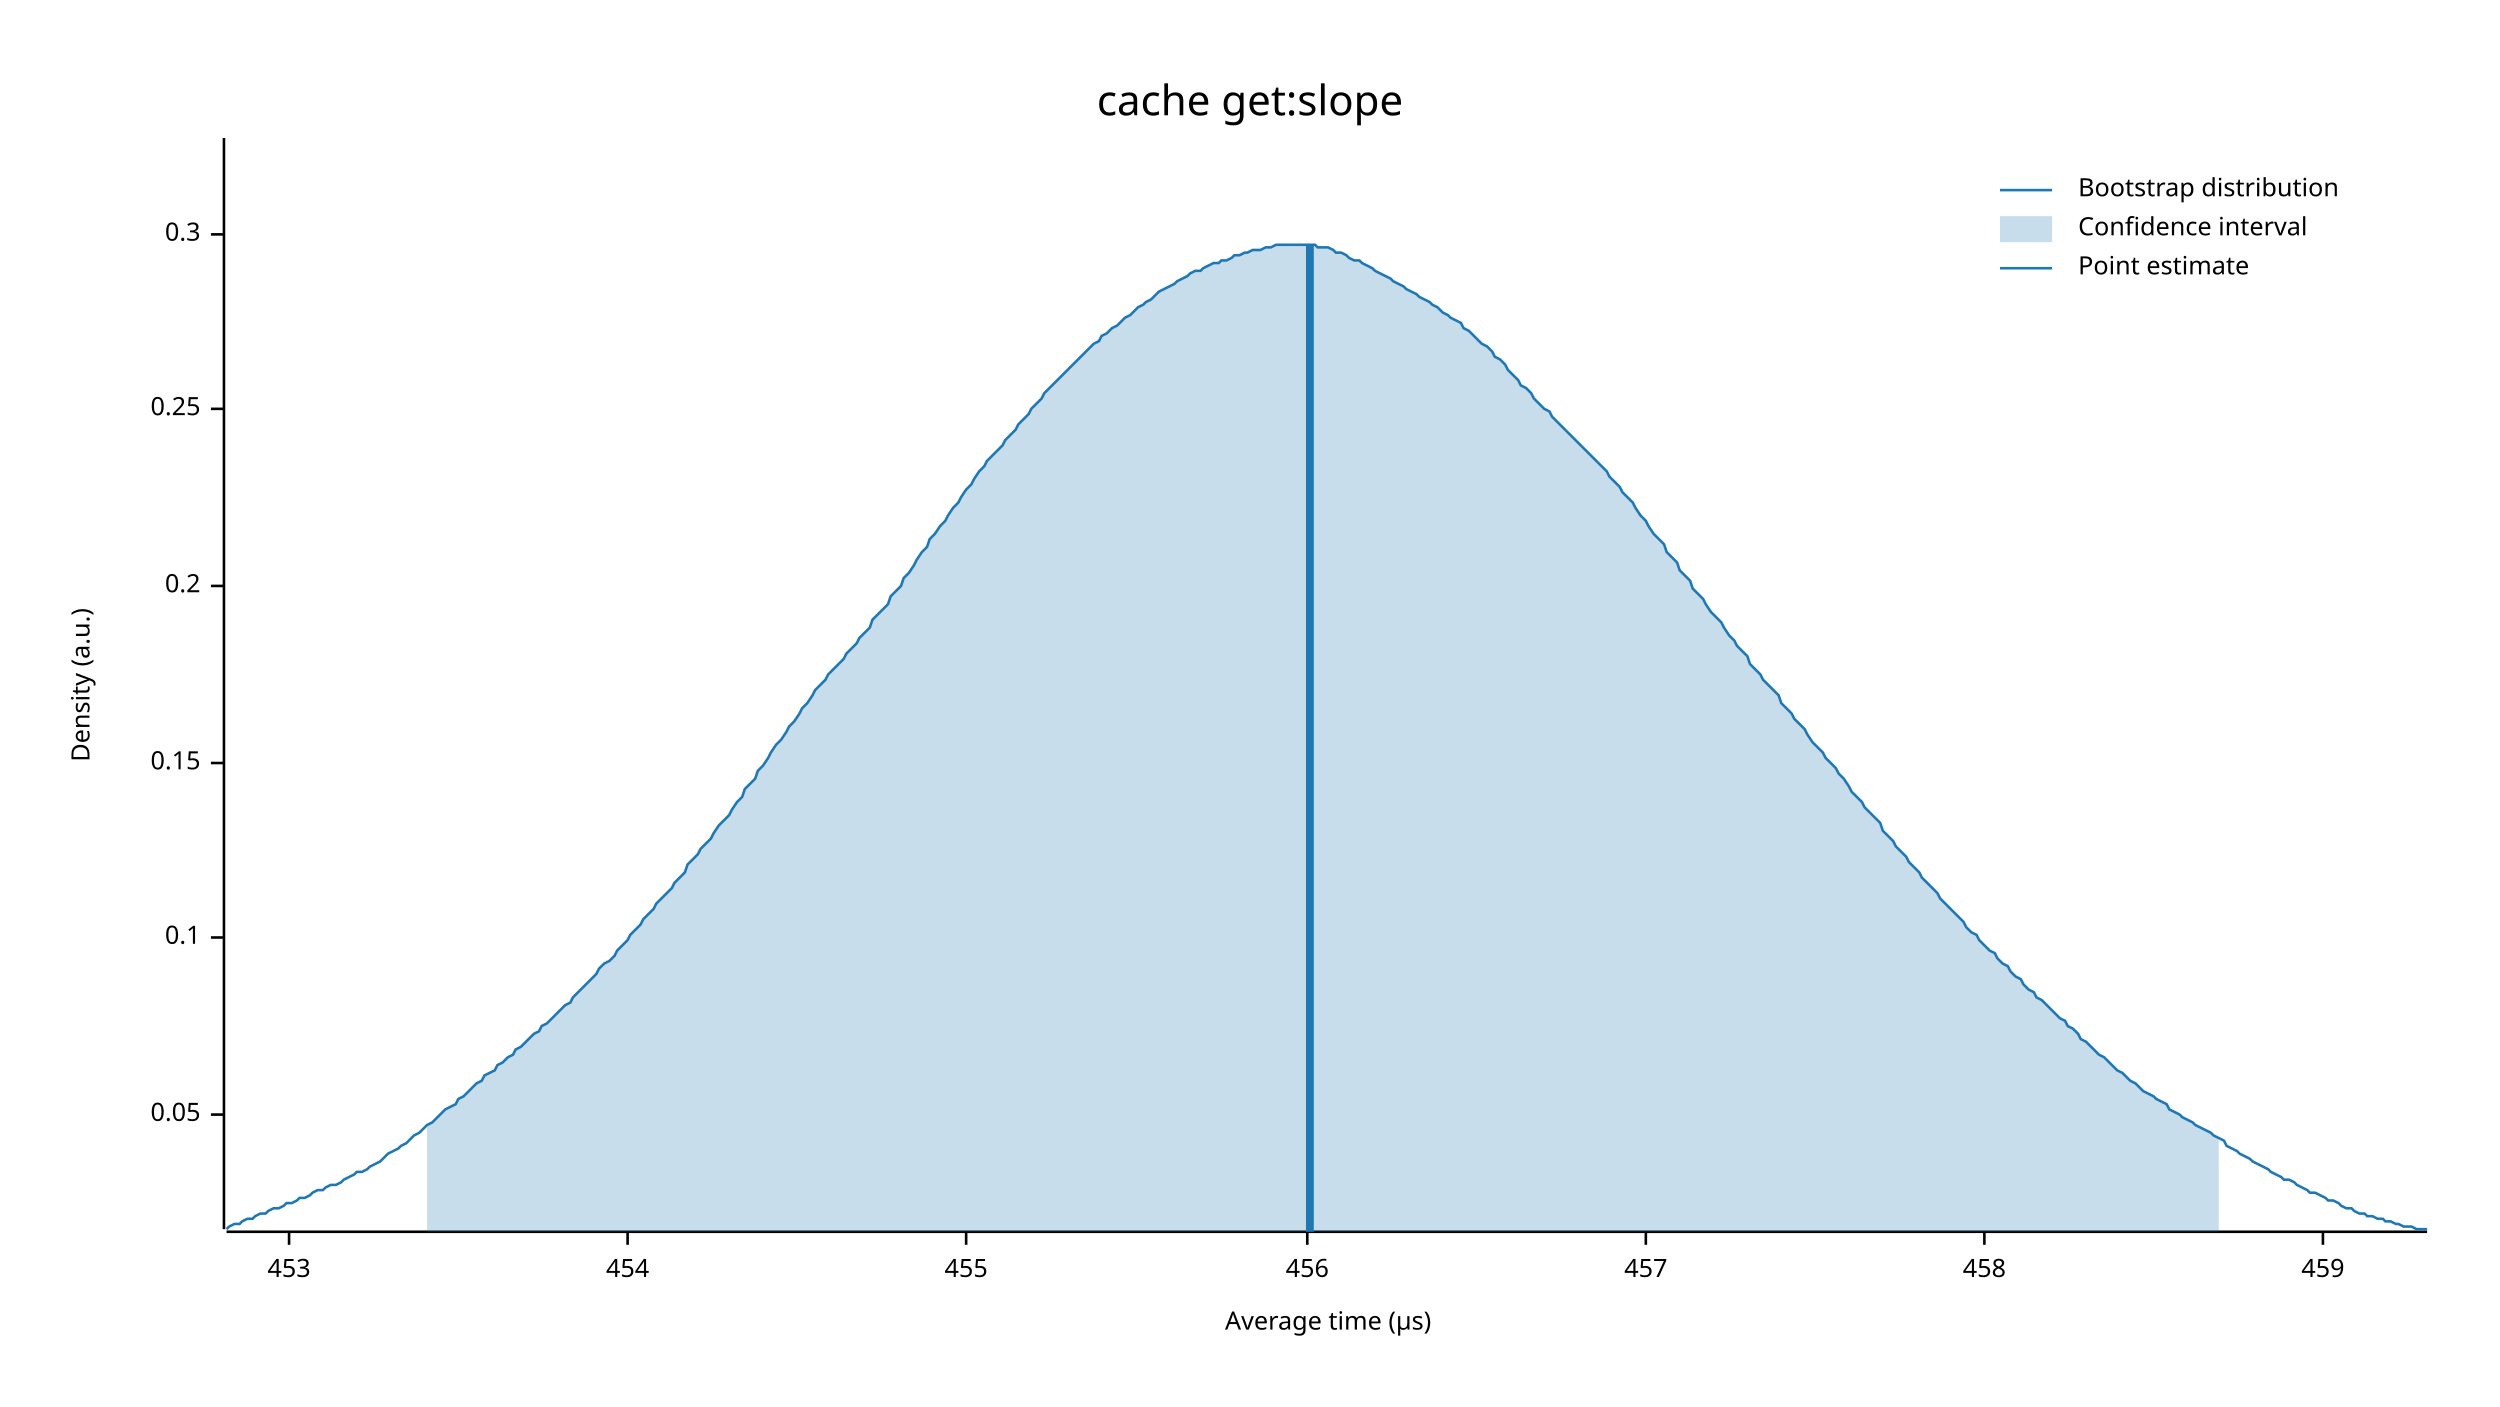
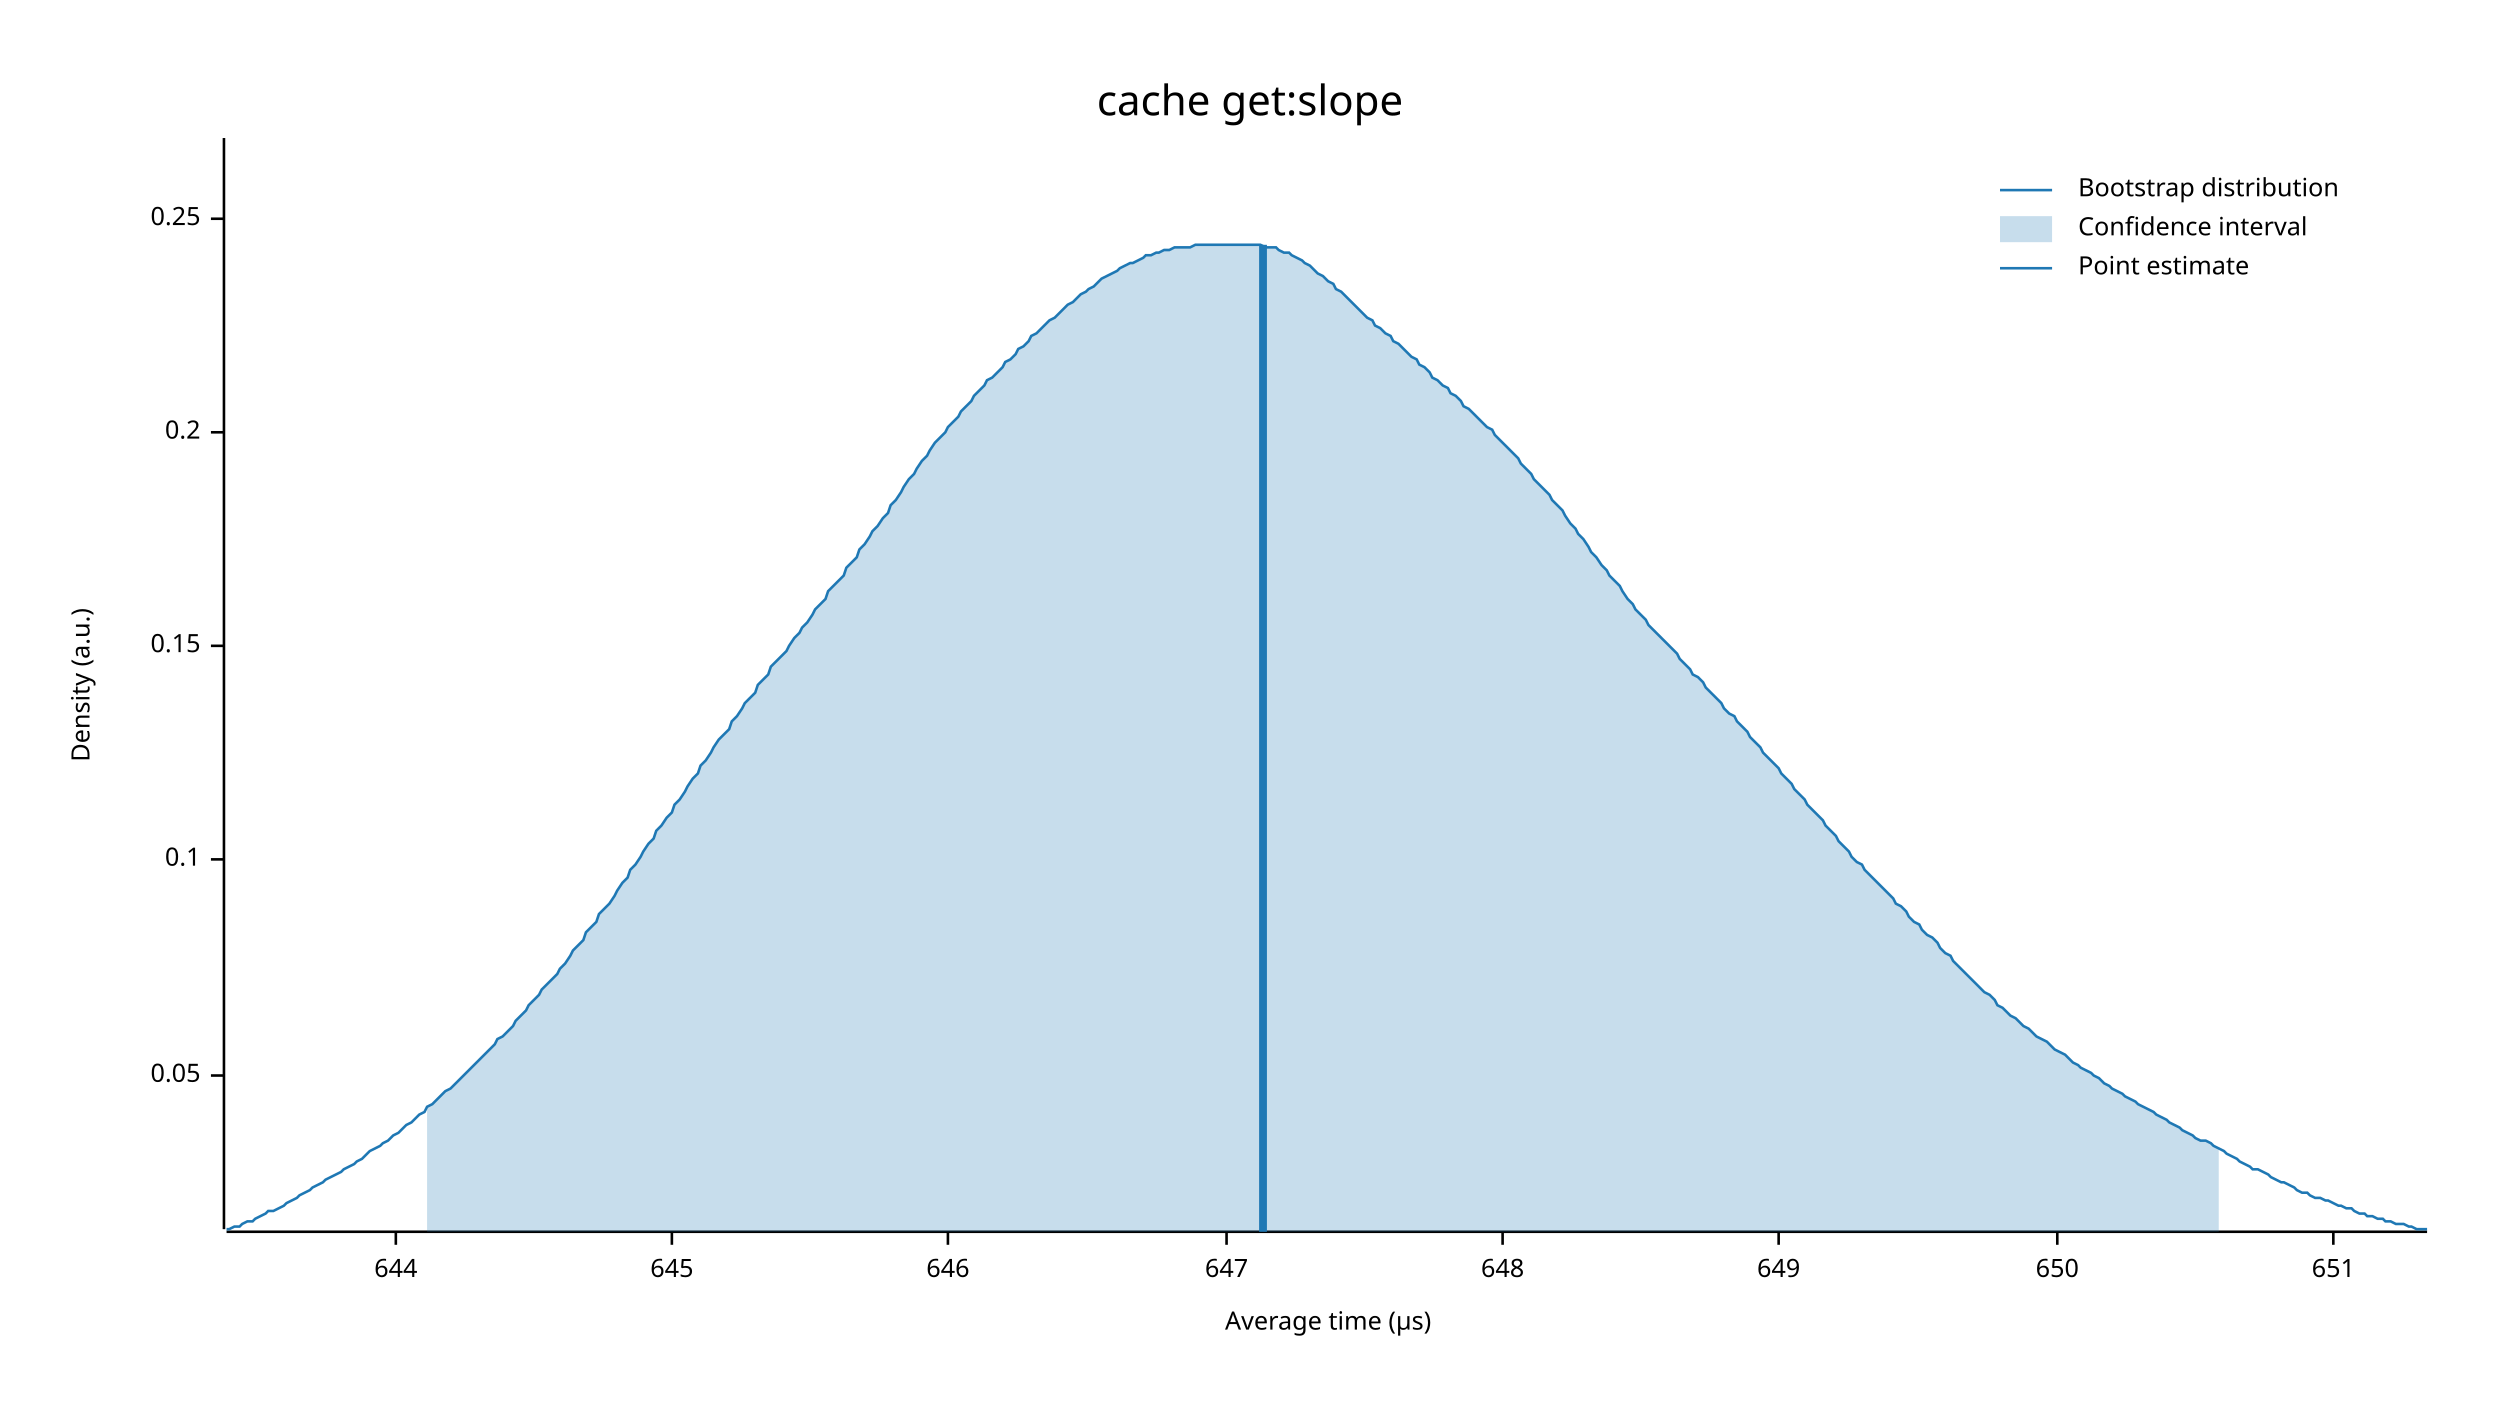
<svg xmlns="http://www.w3.org/2000/svg" width="960" height="540" viewBox="0 0 960 540">
  <text x="480" y="32" dy="0.76em" text-anchor="middle" font-family="sans-serif" font-size="16.129" opacity="1" fill="#000000">
cache get:slope
</text>
  <text x="27" y="263" dy="0.76em" text-anchor="middle" font-family="sans-serif" font-size="9.677" opacity="1" fill="#000000" transform="rotate(270, 27, 263)">
Density (a.u.)
</text>
  <text x="510" y="513" dy="-0.5ex" text-anchor="middle" font-family="sans-serif" font-size="9.677" opacity="1" fill="#000000">
Average time (µs)
</text>
  <polyline fill="none" opacity="1" stroke="#000000" stroke-width="1" points="86,53 86,472 " />
-   <text x="77" y="428" dy="0.5ex" text-anchor="end" font-family="sans-serif" font-size="9.677" opacity="1" fill="#000000">
+   <text x="77" y="413" dy="0.5ex" text-anchor="end" font-family="sans-serif" font-size="9.677" opacity="1" fill="#000000">
0.05
</text>
-   <polyline fill="none" opacity="1" stroke="#000000" stroke-width="1" points="81,428 86,428 " />
-   <text x="77" y="360" dy="0.5ex" text-anchor="end" font-family="sans-serif" font-size="9.677" opacity="1" fill="#000000">
+   <polyline fill="none" opacity="1" stroke="#000000" stroke-width="1" points="81,413 86,413 " />
+   <text x="77" y="330" dy="0.5ex" text-anchor="end" font-family="sans-serif" font-size="9.677" opacity="1" fill="#000000">
0.1
</text>
-   <polyline fill="none" opacity="1" stroke="#000000" stroke-width="1" points="81,360 86,360 " />
-   <text x="77" y="293" dy="0.5ex" text-anchor="end" font-family="sans-serif" font-size="9.677" opacity="1" fill="#000000">
+   <polyline fill="none" opacity="1" stroke="#000000" stroke-width="1" points="81,330 86,330 " />
+   <text x="77" y="248" dy="0.5ex" text-anchor="end" font-family="sans-serif" font-size="9.677" opacity="1" fill="#000000">
0.15
</text>
-   <polyline fill="none" opacity="1" stroke="#000000" stroke-width="1" points="81,293 86,293 " />
-   <text x="77" y="225" dy="0.5ex" text-anchor="end" font-family="sans-serif" font-size="9.677" opacity="1" fill="#000000">
+   <polyline fill="none" opacity="1" stroke="#000000" stroke-width="1" points="81,248 86,248 " />
+   <text x="77" y="166" dy="0.5ex" text-anchor="end" font-family="sans-serif" font-size="9.677" opacity="1" fill="#000000">
0.2
</text>
-   <polyline fill="none" opacity="1" stroke="#000000" stroke-width="1" points="81,225 86,225 " />
-   <text x="77" y="157" dy="0.5ex" text-anchor="end" font-family="sans-serif" font-size="9.677" opacity="1" fill="#000000">
+   <polyline fill="none" opacity="1" stroke="#000000" stroke-width="1" points="81,166 86,166 " />
+   <text x="77" y="84" dy="0.5ex" text-anchor="end" font-family="sans-serif" font-size="9.677" opacity="1" fill="#000000">
0.25
</text>
-   <polyline fill="none" opacity="1" stroke="#000000" stroke-width="1" points="81,157 86,157 " />
-   <text x="77" y="90" dy="0.5ex" text-anchor="end" font-family="sans-serif" font-size="9.677" opacity="1" fill="#000000">
- 0.3
+   <polyline fill="none" opacity="1" stroke="#000000" stroke-width="1" points="81,84 86,84 " />
+   <polyline fill="none" opacity="1" stroke="#000000" stroke-width="1" points="87,473 932,473 " />
+   <text x="152" y="483" dy="0.76em" text-anchor="middle" font-family="sans-serif" font-size="9.677" opacity="1" fill="#000000">
+ 644
</text>
-   <polyline fill="none" opacity="1" stroke="#000000" stroke-width="1" points="81,90 86,90 " />
-   <polyline fill="none" opacity="1" stroke="#000000" stroke-width="1" points="87,473 932,473 " />
-   <text x="111" y="483" dy="0.76em" text-anchor="middle" font-family="sans-serif" font-size="9.677" opacity="1" fill="#000000">
- 453
+   <polyline fill="none" opacity="1" stroke="#000000" stroke-width="1" points="152,473 152,478 " />
+   <text x="258" y="483" dy="0.76em" text-anchor="middle" font-family="sans-serif" font-size="9.677" opacity="1" fill="#000000">
+ 645
</text>
-   <polyline fill="none" opacity="1" stroke="#000000" stroke-width="1" points="111,473 111,478 " />
-   <text x="241" y="483" dy="0.76em" text-anchor="middle" font-family="sans-serif" font-size="9.677" opacity="1" fill="#000000">
- 454
+   <polyline fill="none" opacity="1" stroke="#000000" stroke-width="1" points="258,473 258,478 " />
+   <text x="364" y="483" dy="0.76em" text-anchor="middle" font-family="sans-serif" font-size="9.677" opacity="1" fill="#000000">
+ 646
</text>
-   <polyline fill="none" opacity="1" stroke="#000000" stroke-width="1" points="241,473 241,478 " />
-   <text x="371" y="483" dy="0.76em" text-anchor="middle" font-family="sans-serif" font-size="9.677" opacity="1" fill="#000000">
- 455
+   <polyline fill="none" opacity="1" stroke="#000000" stroke-width="1" points="364,473 364,478 " />
+   <text x="471" y="483" dy="0.76em" text-anchor="middle" font-family="sans-serif" font-size="9.677" opacity="1" fill="#000000">
+ 647
</text>
-   <polyline fill="none" opacity="1" stroke="#000000" stroke-width="1" points="371,473 371,478 " />
-   <text x="502" y="483" dy="0.76em" text-anchor="middle" font-family="sans-serif" font-size="9.677" opacity="1" fill="#000000">
- 456
+   <polyline fill="none" opacity="1" stroke="#000000" stroke-width="1" points="471,473 471,478 " />
+   <text x="577" y="483" dy="0.76em" text-anchor="middle" font-family="sans-serif" font-size="9.677" opacity="1" fill="#000000">
+ 648
</text>
-   <polyline fill="none" opacity="1" stroke="#000000" stroke-width="1" points="502,473 502,478 " />
-   <text x="632" y="483" dy="0.76em" text-anchor="middle" font-family="sans-serif" font-size="9.677" opacity="1" fill="#000000">
- 457
+   <polyline fill="none" opacity="1" stroke="#000000" stroke-width="1" points="577,473 577,478 " />
+   <text x="683" y="483" dy="0.76em" text-anchor="middle" font-family="sans-serif" font-size="9.677" opacity="1" fill="#000000">
+ 649
</text>
-   <polyline fill="none" opacity="1" stroke="#000000" stroke-width="1" points="632,473 632,478 " />
-   <text x="762" y="483" dy="0.76em" text-anchor="middle" font-family="sans-serif" font-size="9.677" opacity="1" fill="#000000">
- 458
+   <polyline fill="none" opacity="1" stroke="#000000" stroke-width="1" points="683,473 683,478 " />
+   <text x="790" y="483" dy="0.76em" text-anchor="middle" font-family="sans-serif" font-size="9.677" opacity="1" fill="#000000">
+ 650
</text>
-   <polyline fill="none" opacity="1" stroke="#000000" stroke-width="1" points="762,473 762,478 " />
-   <text x="892" y="483" dy="0.76em" text-anchor="middle" font-family="sans-serif" font-size="9.677" opacity="1" fill="#000000">
- 459
+   <polyline fill="none" opacity="1" stroke="#000000" stroke-width="1" points="790,473 790,478 " />
+   <text x="896" y="483" dy="0.76em" text-anchor="middle" font-family="sans-serif" font-size="9.677" opacity="1" fill="#000000">
+ 651
</text>
-   <polyline fill="none" opacity="1" stroke="#000000" stroke-width="1" points="892,473 892,478 " />
-   <polyline fill="none" opacity="1" stroke="#1F78B4" stroke-width="1" points="87,472 88,471 90,470 92,470 93,469 95,468 97,468 98,467 100,466 102,466 103,465 105,464 107,464 109,463 110,462 112,462 114,461 115,460 117,460 119,459 120,458 122,457 124,457 125,456 127,455 129,455 131,454 132,453 134,452 136,451 137,450 139,450 141,449 142,448 144,447 146,446 147,445 149,443 151,442 153,441 154,440 156,439 158,437 159,436 161,435 163,433 164,432 166,431 168,429 169,428 171,426 173,425 175,424 176,422 178,421 180,419 181,418 183,416 185,415 186,413 188,412 190,411 191,409 193,408 195,406 197,405 198,403 200,402 202,400 203,399 205,397 207,396 208,394 210,393 212,391 214,389 215,388 217,386 219,385 220,383 222,381 224,379 225,378 227,376 229,374 230,372 232,370 234,369 236,367 237,365 239,363 241,361 242,359 244,357 246,355 247,353 249,351 251,349 252,347 254,345 256,343 258,341 259,339 261,337 263,335 264,332 266,330 268,328 269,326 271,324 273,322 274,320 276,317 278,315 280,313 281,311 283,308 285,306 286,303 288,301 290,299 291,296 293,294 295,291 296,289 298,286 300,284 302,281 303,279 305,277 307,274 308,272 310,270 312,267 313,265 315,263 317,261 318,259 320,257 322,255 324,253 325,251 327,249 329,247 330,245 332,243 334,241 335,238 337,236 339,234 341,232 342,229 344,227 346,225 347,222 349,220 351,217 352,215 354,212 356,210 357,207 359,205 361,202 363,200 364,198 366,195 368,193 369,191 371,188 373,186 374,184 376,181 378,179 379,177 381,175 383,173 385,171 386,169 388,167 390,165 391,163 393,161 395,159 396,157 398,155 400,153 401,151 403,149 405,147 407,145 408,144 410,142 412,140 413,139 415,137 417,135 418,134 420,132 422,131 423,129 425,128 427,126 429,125 430,124 432,122 434,121 435,120 437,118 439,117 440,116 442,115 444,113 445,112 447,111 449,110 451,109 452,108 454,107 456,106 457,105 459,104 461,104 462,103 464,102 466,101 468,101 469,100 471,100 473,99 474,98 476,98 478,97 479,97 481,96 483,96 484,96 486,95 488,95 490,94 491,94 493,94 495,94 496,94 498,94 500,94 501,94 503,94 505,94 506,95 508,95 510,95 512,96 513,97 515,97 517,98 518,99 520,100 522,100 523,101 525,102 527,103 528,104 530,105 532,106 534,107 535,108 537,109 539,110 540,111 542,112 544,113 545,114 547,115 549,116 550,117 552,118 554,120 556,121 557,122 559,123 561,124 562,126 564,127 566,129 567,130 569,132 571,133 573,135 574,137 576,138 578,140 579,142 581,144 583,146 584,148 586,149 588,151 589,153 591,155 593,157 595,158 596,160 598,162 600,164 601,165 603,167 605,169 606,170 608,172 610,174 611,175 613,177 615,179 617,181 618,183 620,185 622,187 623,189 625,191 627,193 628,195 630,198 632,200 633,202 635,205 637,207 639,209 640,212 642,214 644,216 645,219 647,221 649,223 650,226 652,228 654,230 655,232 657,235 659,237 661,239 662,241 664,244 666,246 667,248 669,250 671,252 672,255 674,257 676,259 677,261 679,263 681,265 683,267 684,270 686,272 688,274 689,276 691,278 693,280 694,282 696,285 698,287 700,289 701,291 703,293 705,295 706,297 708,299 710,302 711,304 713,306 715,308 716,310 718,312 720,314 722,316 723,319 725,321 727,323 728,325 730,327 732,329 733,331 735,333 737,335 738,337 740,339 742,341 744,343 745,345 747,347 749,349 750,350 752,352 754,354 755,356 757,358 759,359 760,361 762,363 764,365 766,366 767,368 769,370 771,371 772,373 774,375 776,376 777,378 779,380 781,381 782,383 784,384 786,386 788,388 789,389 791,391 793,392 794,394 796,395 798,397 799,399 801,400 803,402 804,403 806,405 808,406 810,408 811,409 813,411 815,412 816,413 818,415 820,416 821,417 823,419 825,420 827,421 828,422 830,423 832,424 833,426 835,427 837,428 838,429 840,430 842,431 843,432 845,433 847,434 849,435 850,436 852,437 854,438 855,440 857,441 859,442 860,443 862,444 864,445 865,446 867,447 869,448 871,449 872,450 874,451 876,452 877,453 879,453 881,454 882,455 884,456 886,457 887,458 889,458 891,459 893,460 894,461 896,461 898,462 899,463 901,464 903,464 904,465 906,466 908,466 909,467 911,467 913,468 915,468 916,469 918,469 920,470 921,470 923,471 925,471 926,471 928,472 930,472 932,472 " />
-   <polygon opacity="0.25" fill="#1F78B4" points="164,432 166,431 168,429 169,428 171,426 173,425 175,424 176,422 178,421 180,419 181,418 183,416 185,415 186,413 188,412 190,411 191,409 193,408 195,406 197,405 198,403 200,402 202,400 203,399 205,397 207,396 208,394 210,393 212,391 214,389 215,388 217,386 219,385 220,383 222,381 224,379 225,378 227,376 229,374 230,372 232,370 234,369 236,367 237,365 239,363 241,361 242,359 244,357 246,355 247,353 249,351 251,349 252,347 254,345 256,343 258,341 259,339 261,337 263,335 264,332 266,330 268,328 269,326 271,324 273,322 274,320 276,317 278,315 280,313 281,311 283,308 285,306 286,303 288,301 290,299 291,296 293,294 295,291 296,289 298,286 300,284 302,281 303,279 305,277 307,274 308,272 310,270 312,267 313,265 315,263 317,261 318,259 320,257 322,255 324,253 325,251 327,249 329,247 330,245 332,243 334,241 335,238 337,236 339,234 341,232 342,229 344,227 346,225 347,222 349,220 351,217 352,215 354,212 356,210 357,207 359,205 361,202 363,200 364,198 366,195 368,193 369,191 371,188 373,186 374,184 376,181 378,179 379,177 381,175 383,173 385,171 386,169 388,167 390,165 391,163 393,161 395,159 396,157 398,155 400,153 401,151 403,149 405,147 407,145 408,144 410,142 412,140 413,139 415,137 417,135 418,134 420,132 422,131 423,129 425,128 427,126 429,125 430,124 432,122 434,121 435,120 437,118 439,117 440,116 442,115 444,113 445,112 447,111 449,110 451,109 452,108 454,107 456,106 457,105 459,104 461,104 462,103 464,102 466,101 468,101 469,100 471,100 473,99 474,98 476,98 478,97 479,97 481,96 483,96 484,96 486,95 488,95 490,94 491,94 493,94 495,94 496,94 498,94 500,94 501,94 503,94 505,94 506,95 508,95 510,95 512,96 513,97 515,97 517,98 518,99 520,100 522,100 523,101 525,102 527,103 528,104 530,105 532,106 534,107 535,108 537,109 539,110 540,111 542,112 544,113 545,114 547,115 549,116 550,117 552,118 554,120 556,121 557,122 559,123 561,124 562,126 564,127 566,129 567,130 569,132 571,133 573,135 574,137 576,138 578,140 579,142 581,144 583,146 584,148 586,149 588,151 589,153 591,155 593,157 595,158 596,160 598,162 600,164 601,165 603,167 605,169 606,170 608,172 610,174 611,175 613,177 615,179 617,181 618,183 620,185 622,187 623,189 625,191 627,193 628,195 630,198 632,200 633,202 635,205 637,207 639,209 640,212 642,214 644,216 645,219 647,221 649,223 650,226 652,228 654,230 655,232 657,235 659,237 661,239 662,241 664,244 666,246 667,248 669,250 671,252 672,255 674,257 676,259 677,261 679,263 681,265 683,267 684,270 686,272 688,274 689,276 691,278 693,280 694,282 696,285 698,287 700,289 701,291 703,293 705,295 706,297 708,299 710,302 711,304 713,306 715,308 716,310 718,312 720,314 722,316 723,319 725,321 727,323 728,325 730,327 732,329 733,331 735,333 737,335 738,337 740,339 742,341 744,343 745,345 747,347 749,349 750,350 752,352 754,354 755,356 757,358 759,359 760,361 762,363 764,365 766,366 767,368 769,370 771,371 772,373 774,375 776,376 777,378 779,380 781,381 782,383 784,384 786,386 788,388 789,389 791,391 793,392 794,394 796,395 798,397 799,399 801,400 803,402 804,403 806,405 808,406 810,408 811,409 813,411 815,412 816,413 818,415 820,416 821,417 823,419 825,420 827,421 828,422 830,423 832,424 833,426 835,427 837,428 838,429 840,430 842,431 843,432 845,433 847,434 849,435 850,436 852,437 852,473 164,473 " />
-   <polyline fill="none" opacity="1" stroke="#1F78B4" stroke-width="3" points="503,473 503,94 " />
+   <polyline fill="none" opacity="1" stroke="#000000" stroke-width="1" points="896,473 896,478 " />
+   <polyline fill="none" opacity="1" stroke="#1F78B4" stroke-width="1" points="87,472 88,472 90,471 92,471 93,470 95,469 97,469 98,468 100,467 102,466 103,465 105,465 107,464 109,463 110,462 112,461 114,460 115,459 117,458 119,457 120,456 122,455 124,454 125,453 127,452 129,451 131,450 132,449 134,448 136,447 137,446 139,445 141,443 142,442 144,441 146,440 147,439 149,438 151,436 153,435 154,434 156,432 158,431 159,430 161,428 163,427 164,425 166,424 168,422 169,421 171,419 173,418 175,416 176,415 178,413 180,411 181,410 183,408 185,406 186,405 188,403 190,401 191,399 193,398 195,396 197,394 198,392 200,390 202,388 203,386 205,384 207,382 208,380 210,378 212,376 214,374 215,372 217,370 219,367 220,365 222,363 224,361 225,358 227,356 229,354 230,351 232,349 234,347 236,344 237,342 239,339 241,337 242,334 244,332 246,329 247,327 249,324 251,322 252,319 254,317 256,314 258,312 259,309 261,307 263,304 264,302 266,299 268,297 269,294 271,292 273,289 274,287 276,284 278,282 280,280 281,277 283,275 285,272 286,270 288,268 290,266 291,263 293,261 295,259 296,256 298,254 300,252 302,250 303,248 305,245 307,243 308,241 310,239 312,236 313,234 315,232 317,230 318,227 320,225 322,223 324,221 325,218 327,216 329,214 330,211 332,209 334,206 335,204 337,202 339,199 341,197 342,194 344,192 346,189 347,187 349,184 351,182 352,180 354,177 356,175 357,173 359,170 361,168 363,166 364,164 366,162 368,160 369,158 371,156 373,154 374,152 376,150 378,148 379,146 381,145 383,143 385,141 386,139 388,138 390,136 391,134 393,133 395,131 396,129 398,128 400,126 401,125 403,123 405,122 407,120 408,119 410,117 412,116 413,115 415,113 417,112 418,111 420,110 422,108 423,107 425,106 427,105 429,104 430,103 432,102 434,101 435,101 437,100 439,99 440,98 442,98 444,97 445,97 447,96 449,96 451,95 452,95 454,95 456,95 457,95 459,94 461,94 462,94 464,94 466,94 468,94 469,94 471,94 473,94 474,94 476,94 478,94 479,94 481,94 483,94 484,94 486,95 488,95 490,95 491,96 493,97 495,97 496,98 498,99 500,100 501,101 503,102 505,104 506,105 508,106 510,108 512,109 513,111 515,112 517,114 518,115 520,117 522,119 523,120 525,122 527,123 528,125 530,126 532,128 534,129 535,131 537,132 539,134 540,135 542,137 544,138 545,140 547,141 549,143 550,145 552,146 554,148 556,149 557,151 559,152 561,154 562,156 564,157 566,159 567,160 569,162 571,164 573,165 574,167 576,169 578,171 579,172 581,174 583,176 584,178 586,180 588,182 589,184 591,186 593,188 595,190 596,192 598,194 600,196 601,198 603,201 605,203 606,205 608,207 610,210 611,212 613,214 615,217 617,219 618,221 620,223 622,225 623,227 625,230 627,232 628,234 630,236 632,238 633,240 635,242 637,244 639,246 640,247 642,249 644,251 645,253 647,255 649,257 650,259 652,260 654,262 655,264 657,266 659,268 661,270 662,272 664,274 666,275 667,277 669,279 671,281 672,283 674,285 676,287 677,289 679,291 681,293 683,295 684,297 686,299 688,301 689,303 691,305 693,307 694,309 696,311 698,313 700,315 701,317 703,319 705,321 706,323 708,325 710,327 711,329 713,331 715,332 716,334 718,336 720,338 722,340 723,341 725,343 727,345 728,347 730,348 732,350 733,352 735,354 737,355 738,357 740,359 742,360 744,362 745,364 747,366 749,367 750,369 752,371 754,373 755,374 757,376 759,378 760,379 762,381 764,382 766,384 767,386 769,387 771,389 772,390 774,391 776,393 777,394 779,395 781,397 782,398 784,399 786,400 788,402 789,403 791,404 793,405 794,406 796,408 798,409 799,410 801,411 803,412 804,413 806,414 808,416 810,417 811,418 813,419 815,420 816,421 818,422 820,423 821,424 823,425 825,426 827,427 828,428 830,429 832,430 833,431 835,432 837,433 838,434 840,435 842,436 843,437 845,438 847,438 849,439 850,440 852,441 854,442 855,443 857,444 859,445 860,446 862,447 864,448 865,449 867,449 869,450 871,451 872,452 874,453 876,454 877,454 879,455 881,456 882,457 884,458 886,458 887,459 889,460 891,460 893,461 894,461 896,462 898,463 899,463 901,464 903,464 904,465 906,466 908,466 909,467 911,467 913,468 915,468 916,469 918,469 920,470 921,470 923,470 925,471 926,471 928,472 930,472 932,472 " />
+   <polygon opacity="0.25" fill="#1F78B4" points="164,425 166,424 168,422 169,421 171,419 173,418 175,416 176,415 178,413 180,411 181,410 183,408 185,406 186,405 188,403 190,401 191,399 193,398 195,396 197,394 198,392 200,390 202,388 203,386 205,384 207,382 208,380 210,378 212,376 214,374 215,372 217,370 219,367 220,365 222,363 224,361 225,358 227,356 229,354 230,351 232,349 234,347 236,344 237,342 239,339 241,337 242,334 244,332 246,329 247,327 249,324 251,322 252,319 254,317 256,314 258,312 259,309 261,307 263,304 264,302 266,299 268,297 269,294 271,292 273,289 274,287 276,284 278,282 280,280 281,277 283,275 285,272 286,270 288,268 290,266 291,263 293,261 295,259 296,256 298,254 300,252 302,250 303,248 305,245 307,243 308,241 310,239 312,236 313,234 315,232 317,230 318,227 320,225 322,223 324,221 325,218 327,216 329,214 330,211 332,209 334,206 335,204 337,202 339,199 341,197 342,194 344,192 346,189 347,187 349,184 351,182 352,180 354,177 356,175 357,173 359,170 361,168 363,166 364,164 366,162 368,160 369,158 371,156 373,154 374,152 376,150 378,148 379,146 381,145 383,143 385,141 386,139 388,138 390,136 391,134 393,133 395,131 396,129 398,128 400,126 401,125 403,123 405,122 407,120 408,119 410,117 412,116 413,115 415,113 417,112 418,111 420,110 422,108 423,107 425,106 427,105 429,104 430,103 432,102 434,101 435,101 437,100 439,99 440,98 442,98 444,97 445,97 447,96 449,96 451,95 452,95 454,95 456,95 457,95 459,94 461,94 462,94 464,94 466,94 468,94 469,94 471,94 473,94 474,94 476,94 478,94 479,94 481,94 483,94 484,94 486,95 488,95 490,95 491,96 493,97 495,97 496,98 498,99 500,100 501,101 503,102 505,104 506,105 508,106 510,108 512,109 513,111 515,112 517,114 518,115 520,117 522,119 523,120 525,122 527,123 528,125 530,126 532,128 534,129 535,131 537,132 539,134 540,135 542,137 544,138 545,140 547,141 549,143 550,145 552,146 554,148 556,149 557,151 559,152 561,154 562,156 564,157 566,159 567,160 569,162 571,164 573,165 574,167 576,169 578,171 579,172 581,174 583,176 584,178 586,180 588,182 589,184 591,186 593,188 595,190 596,192 598,194 600,196 601,198 603,201 605,203 606,205 608,207 610,210 611,212 613,214 615,217 617,219 618,221 620,223 622,225 623,227 625,230 627,232 628,234 630,236 632,238 633,240 635,242 637,244 639,246 640,247 642,249 644,251 645,253 647,255 649,257 650,259 652,260 654,262 655,264 657,266 659,268 661,270 662,272 664,274 666,275 667,277 669,279 671,281 672,283 674,285 676,287 677,289 679,291 681,293 683,295 684,297 686,299 688,301 689,303 691,305 693,307 694,309 696,311 698,313 700,315 701,317 703,319 705,321 706,323 708,325 710,327 711,329 713,331 715,332 716,334 718,336 720,338 722,340 723,341 725,343 727,345 728,347 730,348 732,350 733,352 735,354 737,355 738,357 740,359 742,360 744,362 745,364 747,366 749,367 750,369 752,371 754,373 755,374 757,376 759,378 760,379 762,381 764,382 766,384 767,386 769,387 771,389 772,390 774,391 776,393 777,394 779,395 781,397 782,398 784,399 786,400 788,402 789,403 791,404 793,405 794,406 796,408 798,409 799,410 801,411 803,412 804,413 806,414 808,416 810,417 811,418 813,419 815,420 816,421 818,422 820,423 821,424 823,425 825,426 827,427 828,428 830,429 832,430 833,431 835,432 837,433 838,434 840,435 842,436 843,437 845,438 847,438 849,439 850,440 852,441 852,473 164,473 " />
+   <polyline fill="none" opacity="1" stroke="#1F78B4" stroke-width="3" points="485,473 485,94 " />
  <text x="798" y="68" dy="0.76em" text-anchor="start" font-family="sans-serif" font-size="9.677" opacity="1" fill="#000000">
Bootstrap distribution
</text>
  <text x="798" y="83" dy="0.76em" text-anchor="start" font-family="sans-serif" font-size="9.677" opacity="1" fill="#000000">
Confidence interval
</text>
  <text x="798" y="98" dy="0.76em" text-anchor="start" font-family="sans-serif" font-size="9.677" opacity="1" fill="#000000">
Point estimate
</text>
  <polyline fill="none" opacity="1" stroke="#1F78B4" stroke-width="1" points="768,73 788,73 " />
  <rect x="768" y="83" width="20" height="10" opacity="0.25" fill="#1F78B4" stroke="none" />
  <polyline fill="none" opacity="1" stroke="#1F78B4" stroke-width="1" points="768,103 788,103 " />
</svg>
